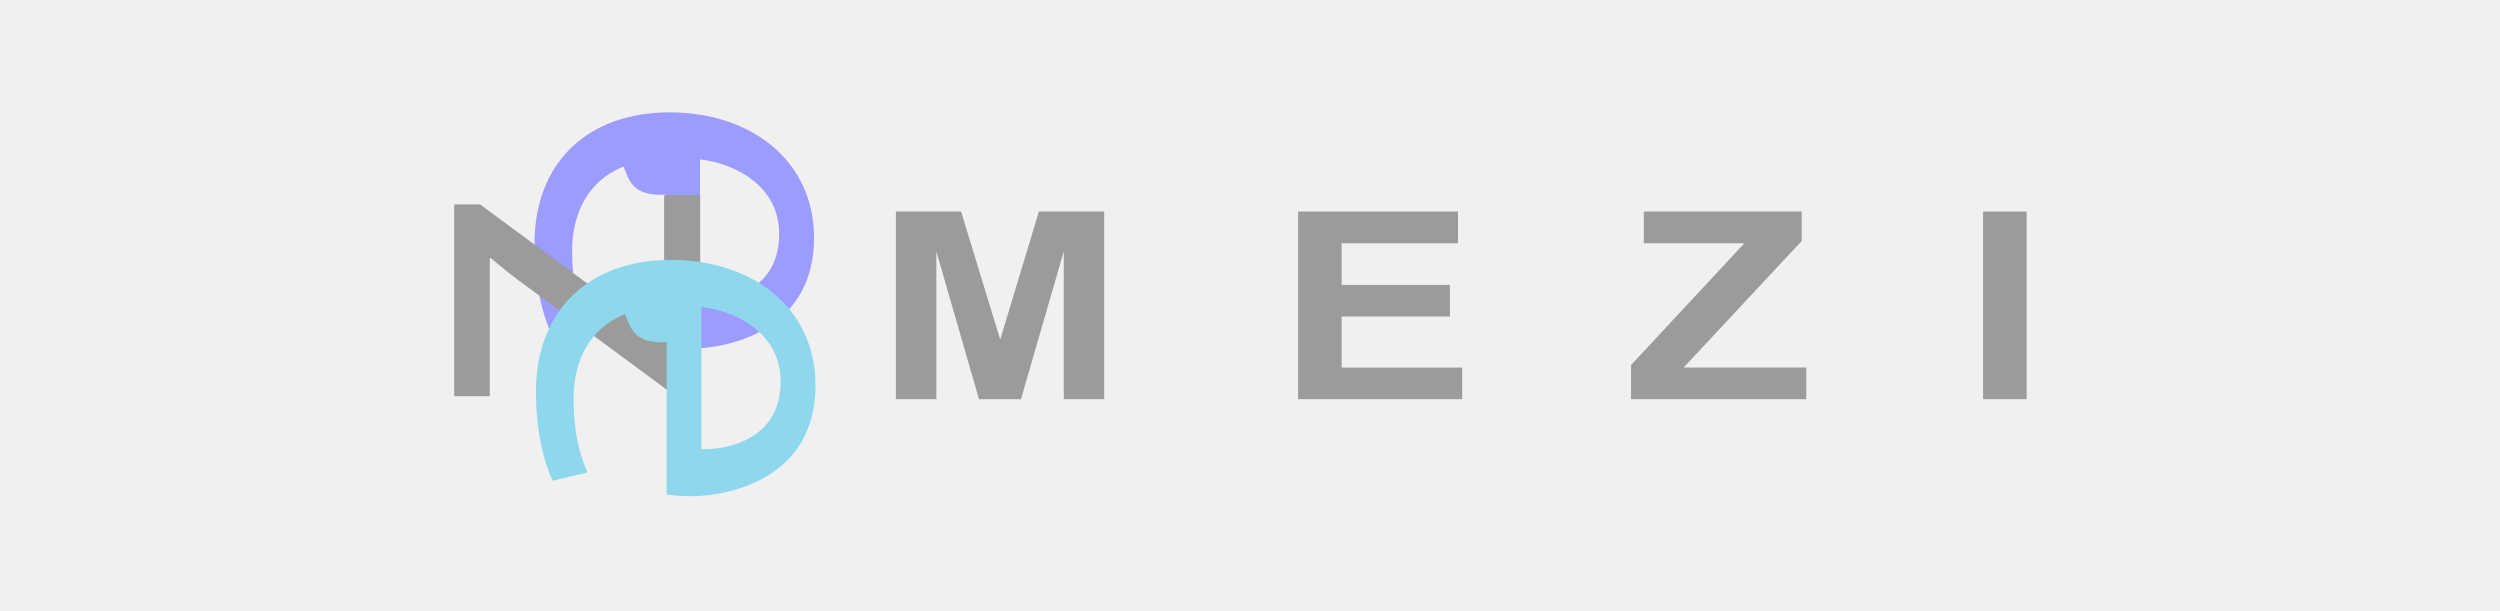
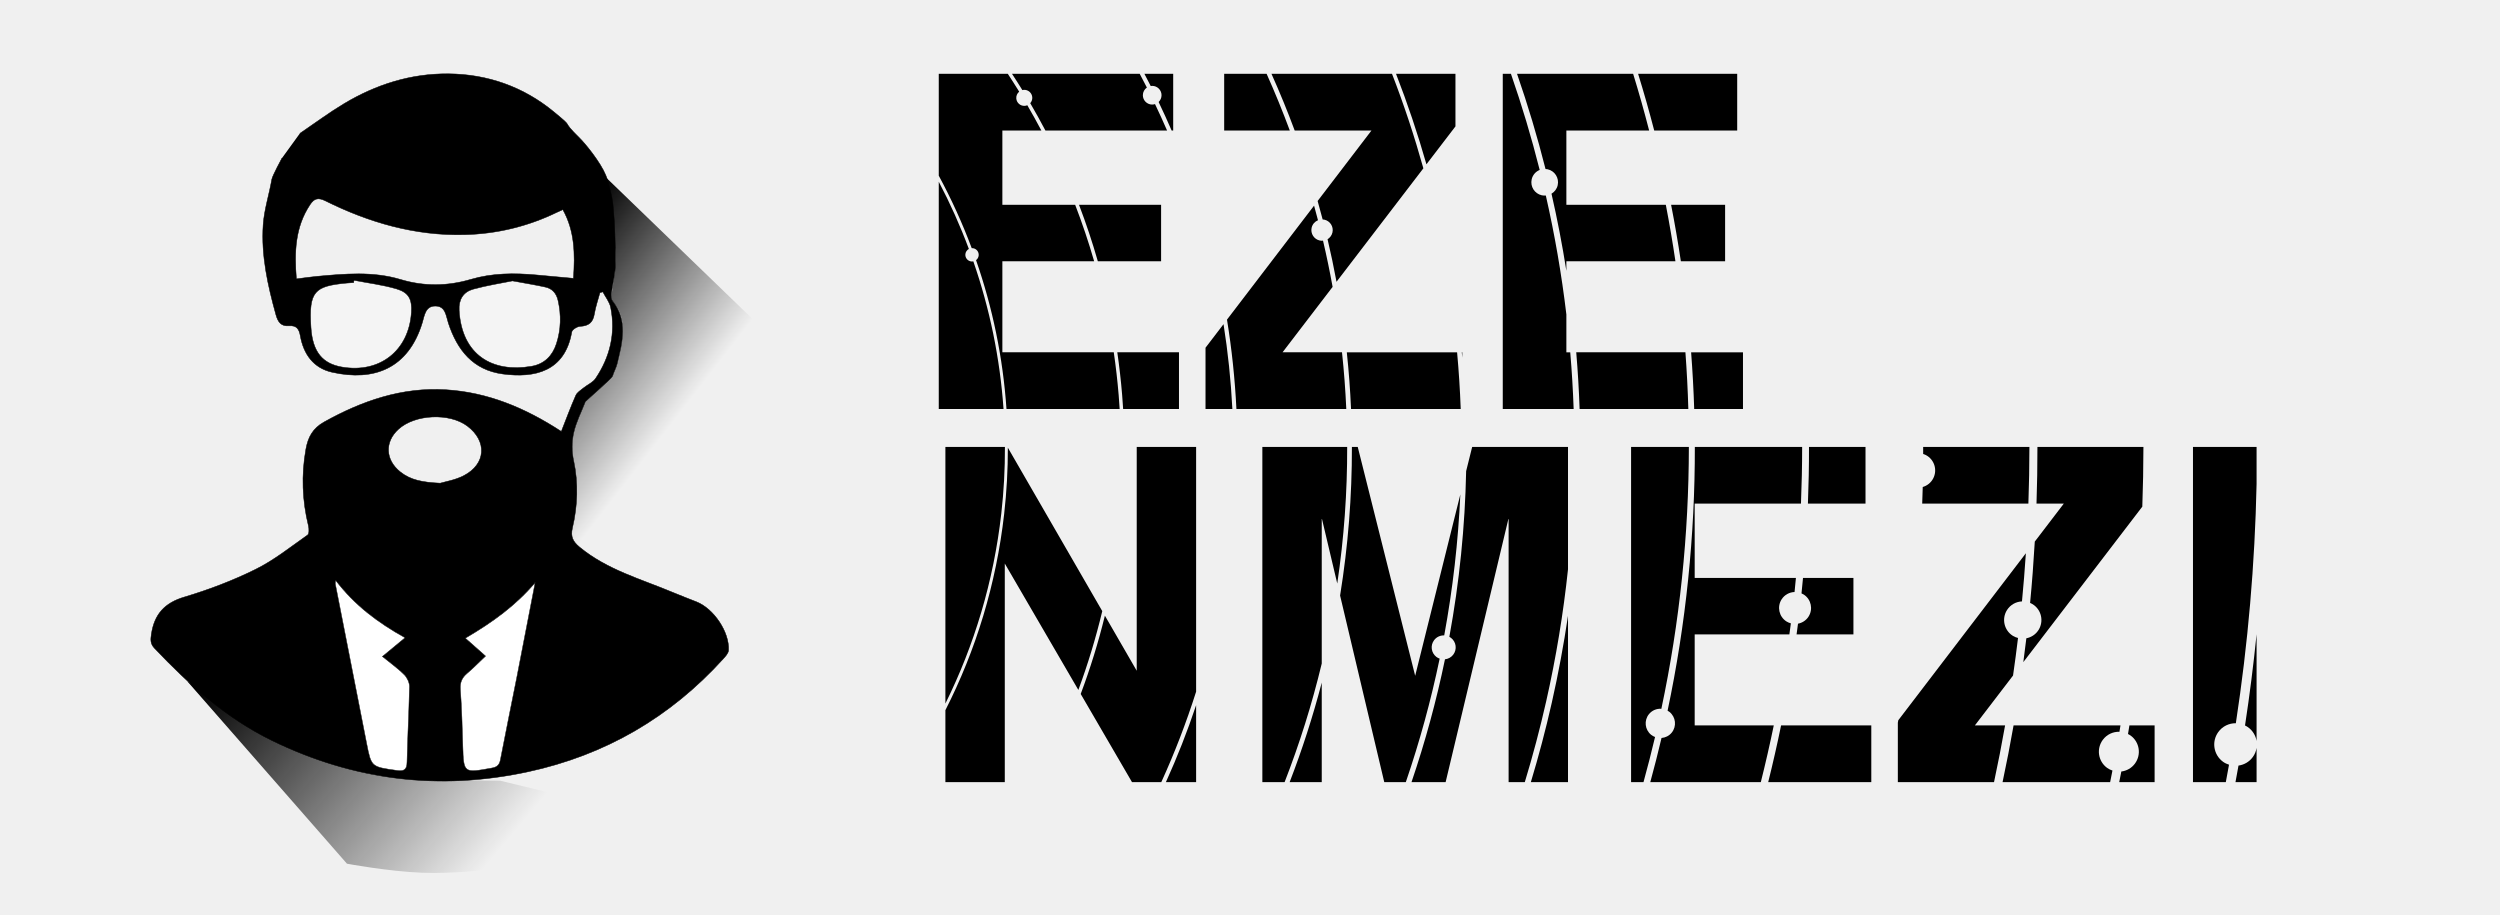
- <svg xmlns="http://www.w3.org/2000/svg" version="1.1" id="Layer_1" x="0px" y="0px" width="644.323px" height="157.302px" viewBox="23.247 -33.978 644.323 157.302" enable-background="new 23.247 -33.978 644.323 157.302" xml:space="preserve">
-   <g>
-     <path fill="#9C9CFF" d="M183.763,9.019c-9.13,3.756-13.062,12.212-13.062,21.627c0,8.989,1.569,14.409,3.565,19.118l-8.99,2.14   c-1.996-4.421-4.279-11.983-4.279-22.971c0-21.257,13.982-33.955,34.814-33.955c20.831,0,37.238,12.27,37.238,32.388   c0,22.543-19.832,28.536-32.53,28.536c-2.567,0-4.565-0.286-5.849-0.428V16.158c0,0-4.959,0.63-7.801-1.916   C184.65,12.257,184.301,8.795,183.763,9.019z M203.66,43.774c7.989,0.143,20.404-3.283,20.404-17.409   c0-12.696-11.701-18.262-20.404-19.261V43.774z" />
+ <svg xmlns="http://www.w3.org/2000/svg" version="1.1" x="0px" y="0px" width="1338.625px" height="489.427px" viewBox="0 0 1338.625 489.427" enable-background="new 0 0 1338.625 489.427" xml:space="preserve">
+   <g id="Layer_3" display="none">
+     <rect x="26" y="16.309" display="inline" fill-rule="evenodd" clip-rule="evenodd" fill="#726658" width="1270" height="449.118" />
  </g>
-   <g>
-     <path fill="#9B9B9B" d="M146.986,18.708l37.336,27.541c3.406,2.643,6.419,5.156,9.824,7.928h0.265V16.322h9.298v51.305   l-7.205-0.123l-36.81-27.165c-3.536-2.516-6.681-5.029-9.955-7.796h-0.262v35.593h-9.171V18.708H146.986z" />
+   <g id="Layer_1">
+     <linearGradient id="SVGID_1_" gradientUnits="userSpaceOnUse" x1="1305.735" y1="213.826" x2="1484.741" y2="213.826" gradientTransform="matrix(-0.7646 -0.6445 0.6445 -0.7646 1129.952 1457.804)">
+       <stop offset="0" style="stop-color:#000000;stop-opacity:0" />
+       <stop offset="1" style="stop-color:#000000" />
+     </linearGradient>
+     <path fill-rule="evenodd" clip-rule="evenodd" fill="url(#SVGID_1_)" d="M100.333,364.842l85.451,97.627   c0,0,22.2,4.146,40.211,4.834s36.875-1.887,36.875-1.887s26.246-4.194,41.857-9.76c18.719-6.673,41.058-18.681,41.058-18.681   l-78.064-18.972c0,0-48.94-0.115-68.331-3.453S100.333,364.842,100.333,364.842z" />
+     <linearGradient id="SVGID_2_" gradientUnits="userSpaceOnUse" x1="1379.648" y1="382.94" x2="1488.785" y2="378.423" gradientTransform="matrix(-0.7646 -0.6445 0.6445 -0.7646 1129.952 1457.804)">
+       <stop offset="1.395381e-04" style="stop-color:#000000;stop-opacity:0" />
+       <stop offset="1" style="stop-color:#000000" />
+     </linearGradient>
+     <path fill-rule="evenodd" clip-rule="evenodd" fill="url(#SVGID_2_)" d="M313.224,215.591c2.189-2.314,14.728-14.115,14.728-14.115   s2.954-5.842,4.349-14.696c4.17-17.823-3.453-23.875-4.382-25.694c-1.306-0.228-0.125-4.811,1.389-16.279   c1.36-27.345-6.782-51.667-6.782-51.667l140.579,135.73l-47.897,45.625L266.517,416.131c0,0,113.654-51.305,123.575-67.934   c0.706-11.28-6.581-17.561-13.867-24.26c-16.867-7.113-38.797-15.755-47.303-19.462c-23.898-10.414-22.78-18.693-22.78-18.693   s3.701-16.258,2.545-28.085c-0.452-7.307-3.031-14.698-1.883-23.992C307.398,228.567,310.996,220.896,313.224,215.591z" />
+     <circle display="none" fill="#A6C0E4" cx="233.145" cy="240.869" r="224.559" />
+     <path fill-rule="evenodd" clip-rule="evenodd" stroke="#000000" stroke-width="0.25" stroke-miterlimit="10" d="M160.561,71.445   c8.292-5.623,15.719-11.18,23.636-15.917c17.176-10.278,35.702-16.191,55.955-16.005c21.155,0.193,40.22,7.07,56.291,20.277   c12.539,10.305,2.489,2.875,14.09,14.321c2.837,2.8,11.002,12.715,13.888,19.84c1.476,3.645,3.418,11.729,3.769,15.238   c1.067,10.707,1.335,21.523,1.311,32.296c-0.012,5.099-1.477,10.186-2.109,15.3c-0.174,1.412-0.245,3.319,0.528,4.29   c8.42,10.578,5.362,21.992,2.617,33.364c-0.582,2.409-1.806,4.656-2.583,7.027c-0.327,0.996-14.421,13.338-14.582,13.747   c-2.173,5.538-4.987,10.946-6.233,16.69c-1.021,4.709-0.984,10,0.019,14.728c2.585,12.185,2.122,24.181-0.663,36.151   c-1.042,4.479,0.194,7.152,3.825,10.152c14.771,12.199,32.945,17.119,50.066,24.308c4.145,1.74,8.347,3.343,12.531,4.989   c9.233,3.631,17.74,16.221,17.176,25.957c-0.09,1.551-1.582,3.184-2.755,4.48c-28.397,31.381-63.356,51.67-104.647,60.57   c-47.548,10.248-93.243,4.654-137.141-16.773c-24.604-12.01-44.279-29.848-62.82-49.371c-2.3-2.421-2.126-4.609-1.665-7.625   c1.619-10.582,7.039-16.646,17.657-19.806c13.045-3.883,25.944-8.803,38.139-14.826c9.903-4.892,18.736-11.986,27.847-18.383   c0.882-0.619,0.826-3.322,0.446-4.872c-3.333-13.622-3.852-27.278-1.365-41.105c1.147-6.377,3.675-11.138,9.747-14.524   c20.327-11.338,41.632-18.721,65.202-17.275c22.33,1.368,42.339,9.623,61.82,22.344c2.667-6.751,5.008-13.121,7.75-19.314   c0.712-1.609,2.602-2.753,4.077-3.956c2.154-1.758,5.065-2.944,6.535-5.126c7.759-11.525,10.805-24.275,8.063-38.016   c-0.589-2.949-2.765-5.581-4.21-8.359c-0.514,0.156-1.029,0.311-1.543,0.467c-1.018,3.79-2.347,7.529-2.971,11.383   c-0.742,4.579-3.087,6.417-7.633,6.636c-1.592,0.077-4.252,1.727-4.473,2.996c-3.694,21.315-19.966,24.767-36.881,22.517   c-16.071-2.138-24.452-12.875-29.201-27.298c-1.273-3.865-1.451-9.026-6.892-9.089c-5.444-0.063-5.883,5.041-7.068,8.936   c-7.401,24.328-25.651,31.615-48.323,26.504c-9.954-2.244-15.24-9.666-16.994-19.495c-0.645-3.615-1.992-5.683-6.048-5.356   c-4.134,0.333-5.877-1.874-7-5.91c-4.396-15.803-7.95-31.766-6.83-48.21c0.556-8.173,3.228-16.188,4.629-24.328   C145.883,94.042,151,84.63,151,84.63 M158.705,149.336c4.193-0.527,7.477-1.038,10.78-1.339c15.099-1.378,30.163-2.811,45.098,1.68   c12.417,3.734,25.021,3.604,37.436-0.062c11.581-3.419,23.298-3.471,35.136-2.396c6.544,0.595,13.086,1.203,19.897,1.829   c0.871-12.943,0.787-25.219-5.681-36.816c-1.366,0.622-2.267,1.008-3.147,1.436c-15.658,7.603-32.188,11.575-49.587,11.994   c-26.445,0.637-51.038-6.486-74.446-18.132c-3.964-1.972-6.038-1.167-8.173,2.043C157.971,121.667,157.574,135.077,158.705,149.336   z M179.718,310.709c-0.13,1.329-0.237,1.653-0.18,1.944c5.591,28.533,11.174,57.068,16.805,85.593   c2.46,12.463,2.516,12.369,16.076,14.271c3.739,0.523,5.437-0.152,5.526-4.412c0.283-13.477,1.069-26.941,1.313-40.418   c0.039-2.141-1.209-4.812-2.746-6.367c-3.233-3.271-7.053-5.963-11.74-9.801c5.01-4.146,8.294-6.865,12.126-10.036   C202.278,333.354,189.863,324.052,179.718,310.709z M286.569,311.905c-10.315,12.252-22.964,21.374-37.412,29.802   c3.858,3.418,7.044,6.241,10.826,9.592c-3.625,3.422-6.645,6.504-9.917,9.291c-2.743,2.334-3.836,4.842-3.562,8.605   c0.725,9.947,0.99,19.932,1.288,29.906c0.448,14.992,0.374,14.885,15.546,12.145c3.001-0.541,4.093-1.732,4.642-4.602   c2.807-14.684,5.87-29.318,8.755-43.986C280.061,345.75,283.295,328.824,286.569,311.905z M274.406,150.406   c-5.868,1.198-13.551,2.372-20.994,4.419c-5.335,1.467-7.899,5.532-7.554,11.406c1.394,23.747,17.658,33.542,38.791,29.885   c6.719-1.163,11.158-5.477,13.296-12.112c2.464-7.649,2.631-15.306,0.857-23.112c-0.869-3.821-3.025-6.331-6.743-7.164   C286.896,152.571,281.658,151.75,274.406,150.406z M189.555,150.095c-0.077,0.408-0.153,0.815-0.229,1.223   c-1.162,0.076-2.326,0.124-3.484,0.233c-17.428,1.646-20.562,4.272-19.341,23.722c0.845,13.458,6.409,19.471,16.526,21.242   c20.311,3.555,35.993-8.776,37.247-29.288c0.423-6.916-1.321-10.585-7.989-12.549C204.898,152.503,197.147,151.569,189.555,150.095   z M235.719,258.722c2.632-0.809,8.026-1.655,12.624-4.039c11.937-6.192,12.621-18.486,1.9-26.551   c-9.581-7.205-28.069-6.355-36.891,1.695c-7.466,6.813-7.081,16.385,0.973,22.84C219.785,257.044,226.263,258.288,235.719,258.722z   " />
+     <g>
+       <path fill-rule="evenodd" clip-rule="evenodd" fill="#FFFFFF" stroke="#000000" stroke-width="0.25" stroke-miterlimit="10" d="    M179.718,310.709c10.145,13.343,22.56,22.645,37.181,30.775c-3.832,3.171-7.116,5.889-12.126,10.036    c4.687,3.838,8.506,6.529,11.74,9.801c1.536,1.555,2.784,4.227,2.746,6.367c-0.244,13.477-1.03,26.941-1.313,40.418    c-0.089,4.26-1.788,4.936-5.526,4.412c-13.56-1.902-13.616-1.809-16.076-14.271c-5.631-28.525-11.214-57.06-16.805-85.593    C179.48,312.362,179.587,312.038,179.718,310.709z" />
+       <path fill-rule="evenodd" clip-rule="evenodd" fill="#FFFFFF" stroke="#000000" stroke-width="0.25" stroke-miterlimit="10" d="    M286.569,311.905c-3.274,16.919-6.509,33.845-9.835,50.753c-2.885,14.668-5.948,29.303-8.755,43.986    c-0.548,2.869-1.641,4.061-4.642,4.602c-15.172,2.74-15.098,2.848-15.546-12.145c-0.298-9.975-0.562-19.959-1.288-29.906    c-0.274-3.764,0.819-6.271,3.562-8.605c3.272-2.787,6.292-5.869,9.917-9.291c-3.782-3.352-6.968-6.174-10.826-9.592    C263.605,333.279,276.254,324.157,286.569,311.905z" />
+     </g>
+     <g opacity="0.3">
+       <path fill-rule="evenodd" clip-rule="evenodd" fill="#FFFFFF" stroke="#000000" stroke-width="0.25" stroke-miterlimit="10" d="    M274.406,150.406c7.252,1.344,12.491,2.165,17.654,3.322c3.717,0.833,5.874,3.342,6.743,7.164    c1.774,7.807,1.607,15.463-0.857,23.112c-2.138,6.636-6.577,10.95-13.296,12.112c-21.133,3.657-37.397-6.138-38.791-29.885    c-0.345-5.874,2.219-9.938,7.554-11.406C260.855,152.778,268.538,151.604,274.406,150.406z" />
+       <path fill-rule="evenodd" clip-rule="evenodd" fill="#FFFFFF" stroke="#000000" stroke-width="0.25" stroke-miterlimit="10" d="    M189.555,150.095c7.592,1.474,15.344,2.408,22.73,4.583c6.668,1.964,8.412,5.634,7.989,12.549    c-1.254,20.512-16.937,32.843-37.247,29.288c-10.117-1.771-15.681-7.784-16.526-21.242c-1.221-19.45,1.913-22.076,19.341-23.722    c1.158-0.109,2.322-0.157,3.484-0.233C189.402,150.91,189.478,150.502,189.555,150.095z" />
+     </g>
+     <path fill="#FFFFFF" stroke="#000000" stroke-width="0.25" stroke-miterlimit="10" d="M313.37,215.223" />
  </g>
-   <g>
-     <path fill="#9B9B9B" d="M254.142,68.905v-48.36h16.801l10.086,32.988L291,20.545h16.834v48.36h-10.427V30.837l-11.035,38.068   h-10.805l-10.996-38.068v38.068H254.142z" />
-     <path fill="#9B9B9B" d="M357.808,68.905v-48.36h41.216v8.182h-29.992v10.721h27.906v8.148h-27.906v13.16h31.056v8.149H357.808z" />
-     <path fill="#9B9B9B" d="M443.617,68.905v-8.809l29.194-31.37h-25.899v-8.182h40.688v7.586l-30.447,32.625h31.621v8.149H443.617z" />
-     <path fill="#9B9B9B" d="M534.351,68.905v-48.36h11.221v48.36H534.351z" />
-   </g>
-   <g>
-     <path fill="#8ED7ED" d="M184.14,47.036c-9.129,3.761-13.062,12.21-13.062,21.628c0,8.986,1.568,14.412,3.565,19.119l-8.987,2.139   c-1.998-4.423-4.279-11.982-4.279-22.969c0-21.259,13.982-33.957,34.812-33.957s37.238,12.268,37.238,32.386   c0,22.543-19.832,28.533-32.529,28.533c-2.569,0-4.568-0.281-5.85-0.426V54.177c0,0-4.957,0.628-7.802-1.916   C185.028,50.279,184.679,46.813,184.14,47.036z M204.037,81.79c7.99,0.145,20.403-3.279,20.403-17.404   c0-12.7-11.702-18.264-20.403-19.263V81.79z" />
+   <g id="Layer_2">
+     <g>
+       <g>
+         <path d="M578.662,371.589l27.465,47.197h15.693c7.149-15.68,13.386-31.853,18.643-48.449V239.302H608.66v119.859l-17.049-29.514     C588.116,343.951,583.783,357.952,578.662,371.589z" />
+         <path d="M506.211,380.265v38.521h31.804V301.741l39.393,67.694c5.08-13.737,9.367-27.828,12.801-42.213l-50.555-87.514     c0.019,11.685-0.619,23.49-1.961,35.379C533.428,312.864,522.489,348.263,506.211,380.265z" />
+         <path d="M536.153,274.913c1.35-11.955,1.976-23.838,1.934-35.611h-31.876V376.72     C521.665,345.546,532.048,311.273,536.153,274.913z" />
+         <path d="M624.282,418.786h16.181v-41.198C635.76,391.657,630.354,405.405,624.282,418.786z" />
+       </g>
+       <g>
+         <path d="M717.553,318.883l23.648,99.902h11.547c7.44-21.75,13.478-43.834,18.117-66.117c-0.605-0.217-1.197-0.5-1.738-0.912     c-2.823-2.154-3.365-6.188-1.212-9.01c1.325-1.738,3.364-2.604,5.394-2.516c4.614-25.017,7.481-50.247,8.632-75.498     l-24.185,97.123L727,239.302h-3.123C723.931,265.591,721.868,292.186,717.553,318.883z" />
+         <path d="M776.053,340.999c0.297,0.158,0.594,0.324,0.871,0.535c2.822,2.153,3.365,6.186,1.212,9.009     c-1.114,1.46-2.73,2.296-4.421,2.479c-4.585,22.149-10.553,44.114-17.921,65.764h18.267l33.725-141.408v141.408h8.67     c4.302-14.164,8.129-28.571,11.439-43.216c5.332-23.587,9.2-47.193,11.693-70.723v-65.545h-51.314l-3.226,12.953     C784.438,281.916,781.459,311.598,776.053,340.999z" />
+         <path d="M707.729,418.786V365.49c-4.773,18.274-10.525,36.054-17.187,53.295H707.729z" />
+         <path d="M830.908,376.251c-3.26,14.418-7.012,28.597-11.215,42.534h19.895v-89.067     C837.305,345.208,834.418,360.727,830.908,376.251z" />
+         <path d="M707.729,355.286v-77.908l8.306,35.09c3.64-24.509,5.376-48.954,5.31-73.166h-45.418v179.484h11.914     C695.808,398.334,702.477,377.14,707.729,355.286z" />
+       </g>
+       <g>
+         <path d="M992.416,309.454h-26.997c-0.259,2.76-0.516,5.52-0.806,8.278c0.41,0.18,0.821,0.369,1.211,0.621     c3.971,2.569,5.107,7.871,2.537,11.842c-1.328,2.055-3.391,3.331-5.617,3.748c-0.245,1.918-0.514,3.835-0.773,5.753h30.445     V309.454z" />
+         <path d="M958.119,339.696c0.271-1.976,0.549-3.952,0.804-5.929c-0.827-0.227-1.644-0.542-2.403-1.033     c-3.972-2.57-5.106-7.873-2.537-11.844c1.582-2.445,4.201-3.805,6.905-3.896c0.266-2.513,0.499-5.026,0.738-7.54h-54.207v-39.789     h56.909c0.414-10.125,0.632-20.248,0.631-30.363h-57.462c0.087,47.249-4.732,94.605-14.591,141.241     c0.357,0.203,0.715,0.416,1.047,0.684c3.377,2.72,3.91,7.662,1.189,11.039c-1.407,1.747-3.408,2.715-5.479,2.884     c-1.855,7.904-3.87,15.783-6.016,23.637h59.184c2.531-10.09,4.842-20.213,6.936-30.363h-42.349v-48.727H958.119z" />
+         <path d="M953.685,388.422c-2.08,10.148-4.379,20.271-6.898,30.363h55.2v-30.363H953.685z" />
+         <path d="M998.891,239.302h-30.266c0.021,10.114-0.179,20.237-0.574,30.363h30.84V239.302z" />
+         <path d="M886.196,394.626c-0.733-0.285-1.446-0.65-2.093-1.17c-3.379-2.722-3.91-7.664-1.19-11.042     c1.675-2.079,4.191-3.071,6.666-2.897c9.809-46.282,14.679-93.301,14.724-140.215h-30.94v179.484h6.647     C882.219,410.76,884.289,402.708,886.196,394.626z" />
+       </g>
+       <g>
+         <path d="M1082.667,322.023c0.83-8.59,1.516-17.185,2.086-25.781l-68.312,89.416c-0.081,0.435-0.161,0.87-0.242,1.305v31.823h51.5     c2.157-10.1,4.142-20.222,5.928-30.363h-16.183l20.44-26.707c0.963-6.699,1.861-13.402,2.665-20.111     c-0.968-0.255-1.922-0.614-2.814-1.181c-4.658-2.956-6.036-9.127-3.08-13.785     C1076.474,323.772,1079.514,322.158,1082.667,322.023z" />
+         <path d="M1134.854,391.826c0.191-1.134,0.367-2.269,0.554-3.403h-57.239c-1.773,10.14-3.748,20.261-5.895,30.363h57.603     c0.411-2.065,0.837-4.128,1.233-6.194c-1.016-0.346-2.008-0.803-2.918-1.475c-4.755-3.512-5.762-10.209-2.25-14.964     C1128.102,393.226,1131.473,391.732,1134.854,391.826z" />
+         <path d="M1029.761,243.092c0.462,0.148,0.927,0.307,1.374,0.535c4.562,2.333,6.369,7.921,4.037,12.482     c-1.207,2.359-3.288,3.961-5.643,4.656c-0.074,2.965-0.177,5.932-0.285,8.898h56.854c0.358-10.125,0.551-20.248,0.554-30.363     h-56.898C1029.757,240.565,1029.765,241.829,1029.761,243.092z" />
+         <path d="M1090.941,239.302c0.017,10.115-0.157,20.237-0.498,30.363h14.614l-15.533,20.332     c-0.628,10.952-1.454,21.903-2.506,32.848c0.481,0.207,0.963,0.424,1.421,0.714c4.657,2.956,6.037,9.126,3.081,13.784     c-1.529,2.41-3.921,3.92-6.514,4.43c-0.504,4.251-1.047,8.5-1.615,12.749l63.706-83.234c0.382-10.663,0.586-21.326,0.6-31.984     H1090.941z" />
+         <path d="M1140.188,388.422c-0.25,1.537-0.489,3.074-0.747,4.61c0.499,0.257,0.997,0.524,1.464,0.869     c4.754,3.511,5.762,10.209,2.25,14.963c-1.815,2.459-4.484,3.893-7.294,4.241c-0.361,1.895-0.751,3.786-1.124,5.68h18.948     v-30.363H1140.188z" />
+       </g>
+       <g>
+         <path d="M1193.526,409.458c-1.088-0.352-2.153-0.822-3.136-1.524c-5.127-3.669-6.309-10.796-2.641-15.923     c2.258-3.156,5.828-4.804,9.434-4.758c6.51-42.554,10.193-85.367,11.104-128.142v-19.809h-34.057v179.484h17.584     C1192.395,415.677,1192.978,412.569,1193.526,409.458z" />
+         <path d="M1206.313,405.29c-1.897,2.652-4.722,4.225-7.712,4.641c-0.518,2.954-1.069,5.904-1.614,8.855h11.301v-18.319     C1208.018,402.153,1207.375,403.806,1206.313,405.29z" />
+         <path d="M1208.288,396.775V339.59c-1.653,16.317-3.714,32.614-6.192,48.875c0.536,0.266,1.072,0.544,1.576,0.904     C1206.232,391.202,1207.809,393.897,1208.288,396.775z" />
+       </g>
+       <g>
+         <path d="M585.866,139.912c-2.961-10.278-6.361-20.363-10.165-30.241h-38.985v-39.79h20.879     c-2.417-4.569-4.924-9.082-7.522-13.533c-0.398,0.164-0.818,0.288-1.271,0.325c-2.362,0.195-4.436-1.562-4.63-3.925     c-0.12-1.454,0.504-2.795,1.549-3.658c-1.984-3.226-4.022-6.414-6.101-9.572h-36.959v54.551     c6.745,12.472,12.651,25.435,17.645,38.81c0.188-0.009,0.376-0.015,0.569,0.008c1.964,0.222,3.377,1.993,3.155,3.958     c-0.115,1.016-0.648,1.877-1.404,2.448c8.83,25.357,14.399,52.115,16.296,79.708h60.596c-0.152-2.45-0.315-4.902-0.518-7.359     c-0.638-7.743-1.522-15.411-2.629-23.004h-59.656v-48.727H585.866z" />
+         <path d="M616.153,46.062c0.259-0.042,0.521-0.079,0.792-0.079c2.763,0,5.003,2.24,5.003,5.003c0,1.429-0.606,2.71-1.566,3.622     c2.417,5.037,4.735,10.13,6.96,15.273h0.845V39.518H612.76C613.909,41.688,615.041,43.87,616.153,46.062z" />
+         <path d="M621.713,109.671h-43.954c3.774,9.872,7.139,19.959,10.077,30.241h33.876V109.671z" />
+         <path d="M521.164,139.939c-0.352,0.07-0.716,0.104-1.092,0.062c-1.964-0.222-3.376-1.994-3.155-3.959     c0.137-1.209,0.863-2.206,1.858-2.744c-4.61-12.368-10.005-24.388-16.114-35.999v121.703h34.679     C535.432,191.688,529.905,165.138,521.164,139.939z" />
+         <path d="M600.853,211.49c0.207,2.508,0.374,5.011,0.528,7.511h29.904v-30.363h-33.029     C599.345,196.178,600.219,203.795,600.853,211.49z" />
+         <path d="M618.453,55.734c-0.478,0.152-0.978,0.256-1.507,0.256c-2.764,0-5.003-2.24-5.003-5.004c0-1.702,0.853-3.2,2.15-4.104     c-1.252-2.47-2.534-4.922-3.832-7.365h-68.394c1.888,2.882,3.748,5.786,5.558,8.725c0.219-0.053,0.439-0.104,0.672-0.124     c2.361-0.194,4.434,1.562,4.629,3.924c0.101,1.222-0.327,2.359-1.084,3.207c2.813,4.805,5.516,9.685,8.117,14.63h65.147     C622.837,65.122,620.687,60.404,618.453,55.734z" />
+       </g>
+       <g>
+         <path d="M655.488,69.881h35.133c-3.808-10.267-7.951-20.394-12.42-30.363h-22.713V69.881z" />
+         <path d="M710.839,128.083c1.779,7.547,3.374,15.152,4.797,22.803l46.504-60.758c-4.771-17.109-10.369-34.002-16.793-50.611     h-64.546c4.474,9.969,8.625,20.094,12.435,30.363h41.121l-28.833,37.74c0.926,3.287,1.83,6.582,2.688,9.892     c0.299,0.017,0.602,0.039,0.903,0.105c3.083,0.677,5.035,3.723,4.358,6.807C713.125,126.02,712.134,127.3,710.839,128.083z" />
+         <path d="M720.869,219.001c-0.451-10.176-1.219-20.301-2.296-30.363h-31.831l26.804-35.02c-1.502-8.309-3.215-16.562-5.136-24.752     c-0.571,0.053-1.154,0.047-1.745-0.082c-3.083-0.677-5.034-3.726-4.357-6.809c0.417-1.898,1.735-3.361,3.404-4.052     c-0.676-2.611-1.374-5.215-2.092-7.812l-46.629,61.033c2.552,15.683,4.244,31.653,5.054,47.855H720.869z" />
+         <path d="M655.14,173.569l-9.644,12.623v32.81h14.376C659.094,203.645,657.503,188.486,655.14,173.569z" />
+         <path d="M763.784,87.98l15.54-20.303V39.518h-31.825C753.68,55.44,759.112,71.613,763.784,87.98z" />
+         <path d="M782.984,191.507v-2.869h-0.269C782.806,189.595,782.899,190.551,782.984,191.507z" />
+         <path d="M780.201,188.639h-59.055c1.069,10.058,1.827,20.183,2.271,30.363h58.725     C781.771,208.86,781.124,198.735,780.201,188.639z" />
+       </g>
+       <g>
+         <path d="M904.021,219.001c-0.292-10.135-0.82-20.258-1.563-30.363h-58.461c0.853,10.074,1.451,20.198,1.803,30.363H904.021z" />
+         <path d="M923.709,109.671h-28.915c1.968,10.042,3.711,20.125,5.224,30.241h23.691V109.671z" />
+         <path d="M838.713,109.671v-39.79h44.318c-2.614-10.182-5.479-20.304-8.571-30.363h-62.171     c5.805,16.726,10.905,33.732,15.262,50.979c0.373,0.023,0.748,0.054,1.127,0.14c3.846,0.869,6.26,4.69,5.39,8.537     c-0.45,1.989-1.696,3.581-3.319,4.548c3.123,13.633,5.774,27.41,7.965,41.303v-5.113h58.399     c-1.484-10.118-3.208-20.199-5.148-30.241H838.713z" />
+         <path d="M930.184,39.518h-53.06c3.112,10.06,5.985,20.184,8.623,30.363h44.437V39.518z" />
+         <path d="M840.787,188.639h-2.074v-20.258c-2.558-21.499-6.235-42.761-11.005-63.699c-0.714,0.062-1.442,0.049-2.179-0.117     c-3.848-0.87-6.26-4.692-5.39-8.539c0.535-2.368,2.193-4.186,4.284-5.034c-4.388-17.413-9.539-34.584-15.399-51.474h-4.37     v179.483h37.958C842.254,208.84,841.646,198.716,840.787,188.639z" />
+         <path d="M905.508,188.639c0.773,10.105,1.33,20.229,1.651,30.363h26.119v-30.363H905.508z" />
+       </g>
+     </g>
  </g>
</svg>
